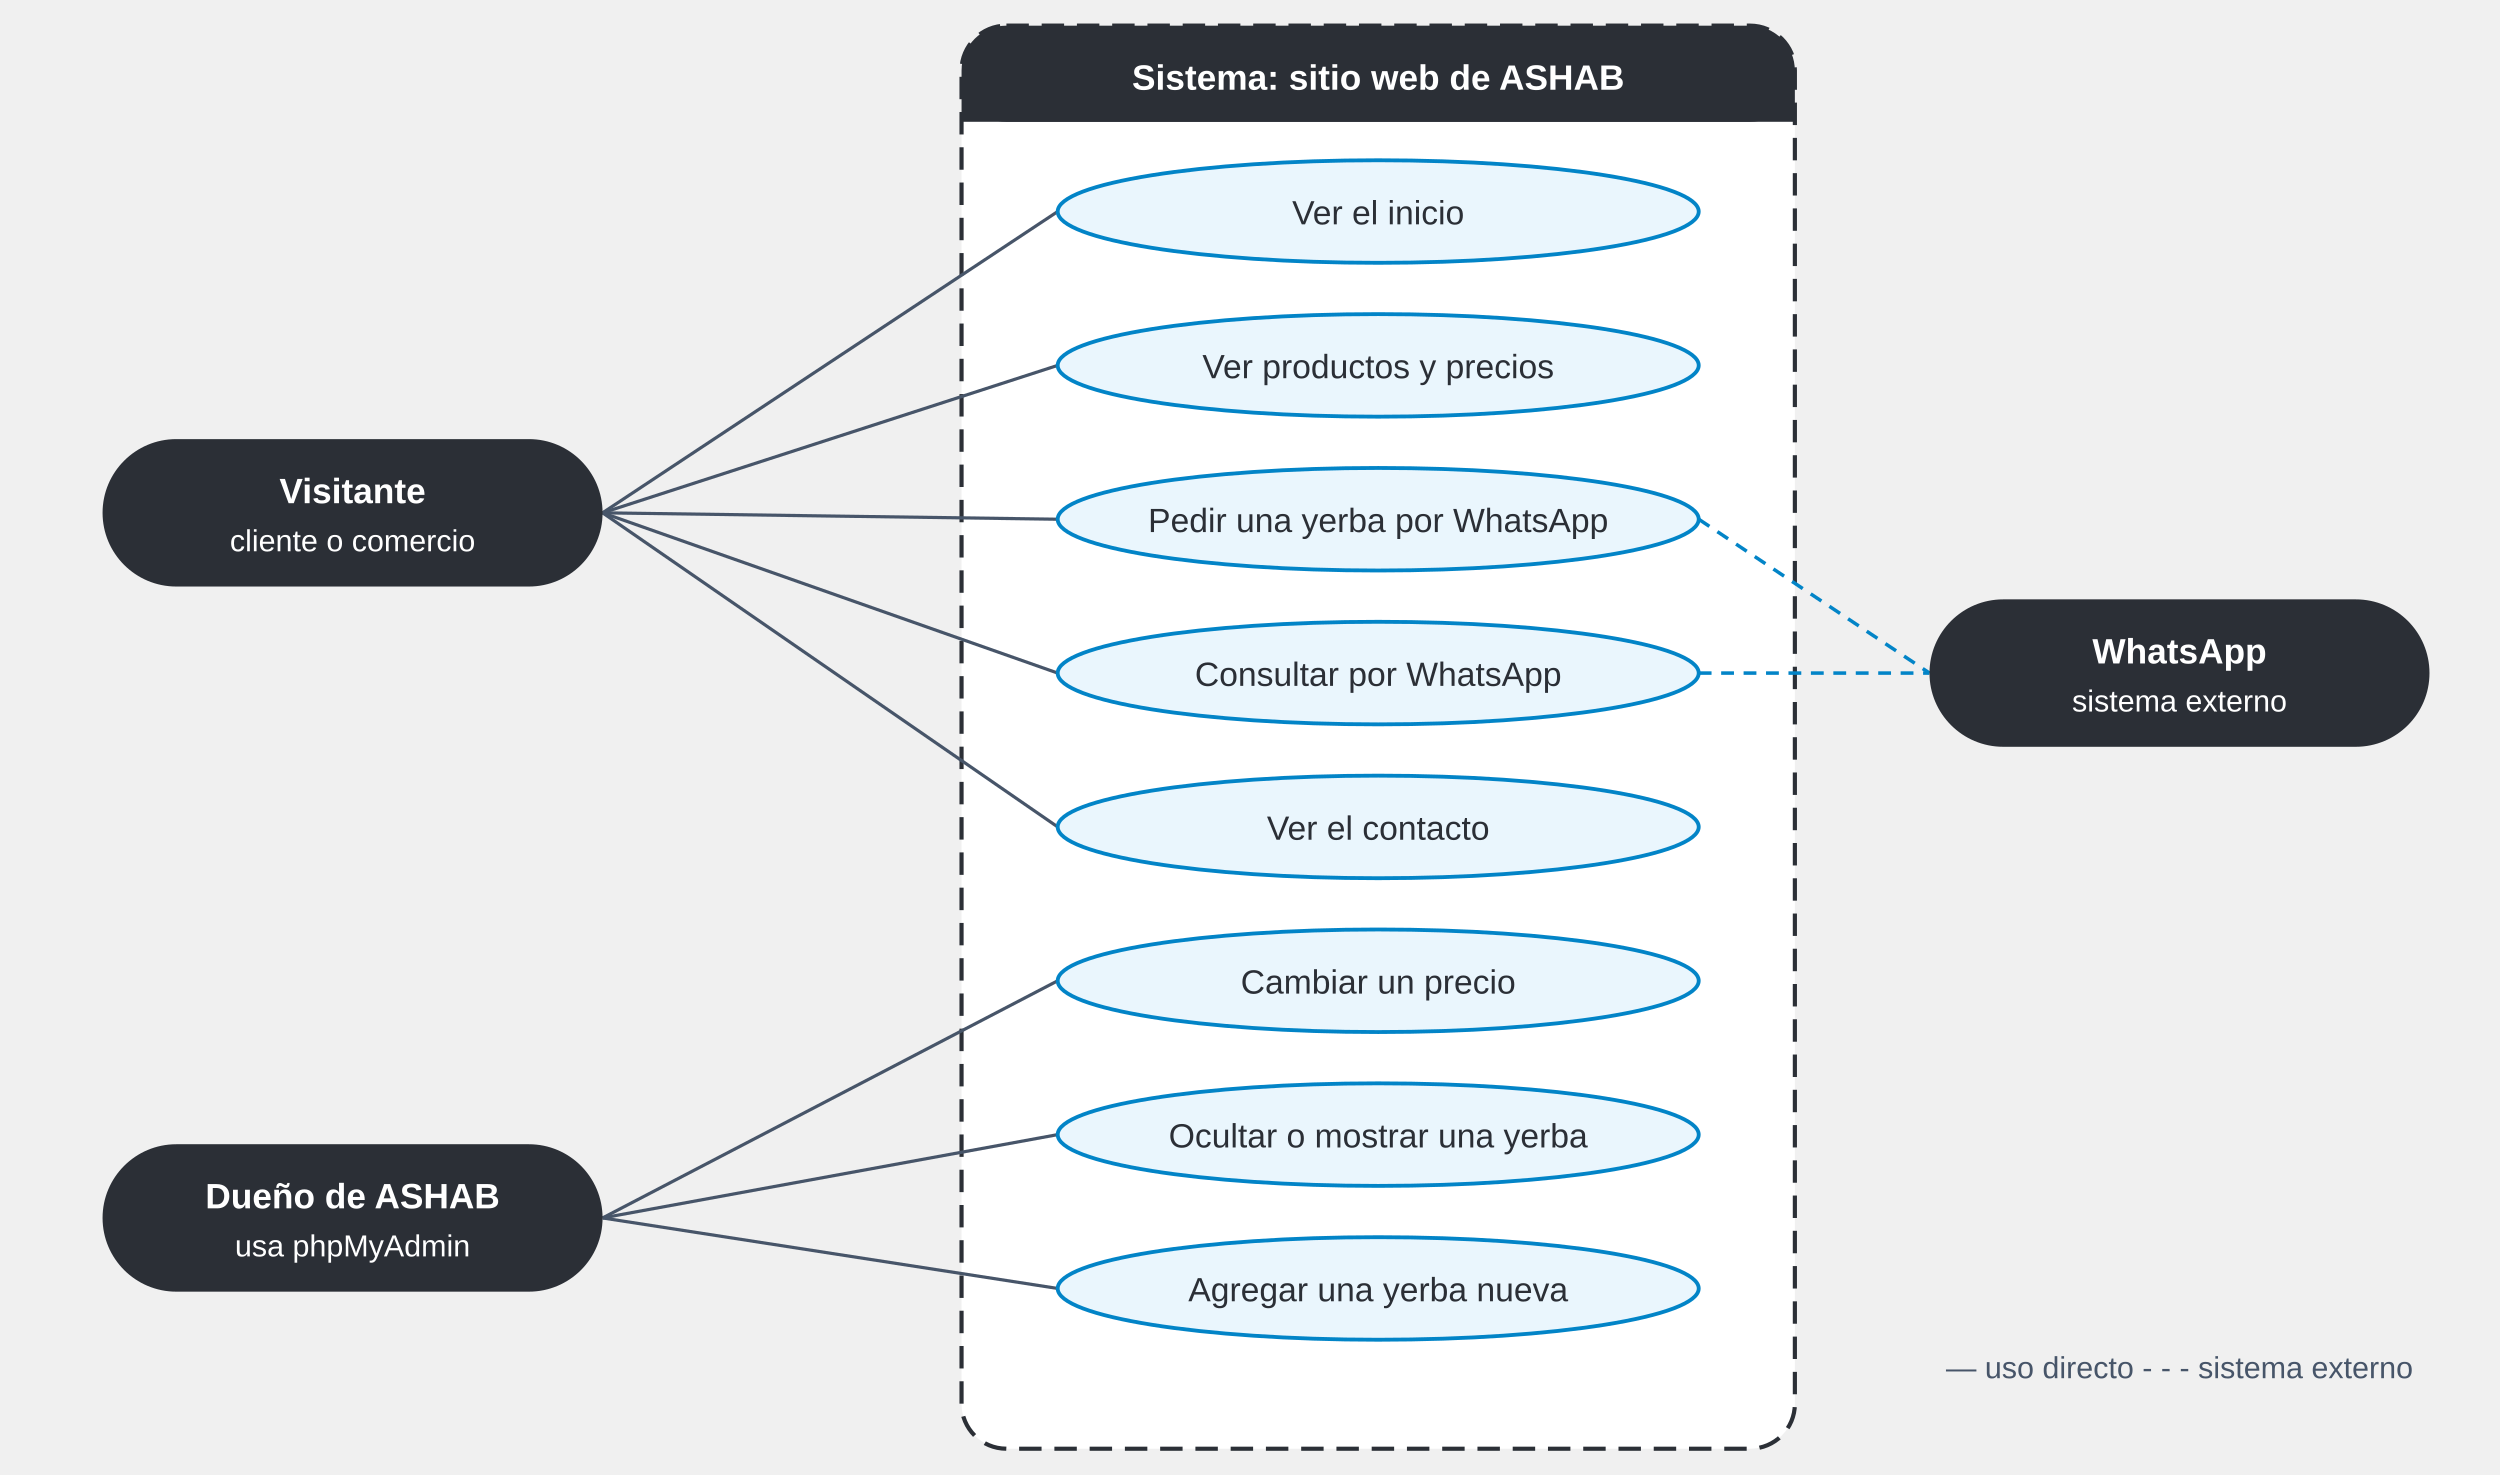
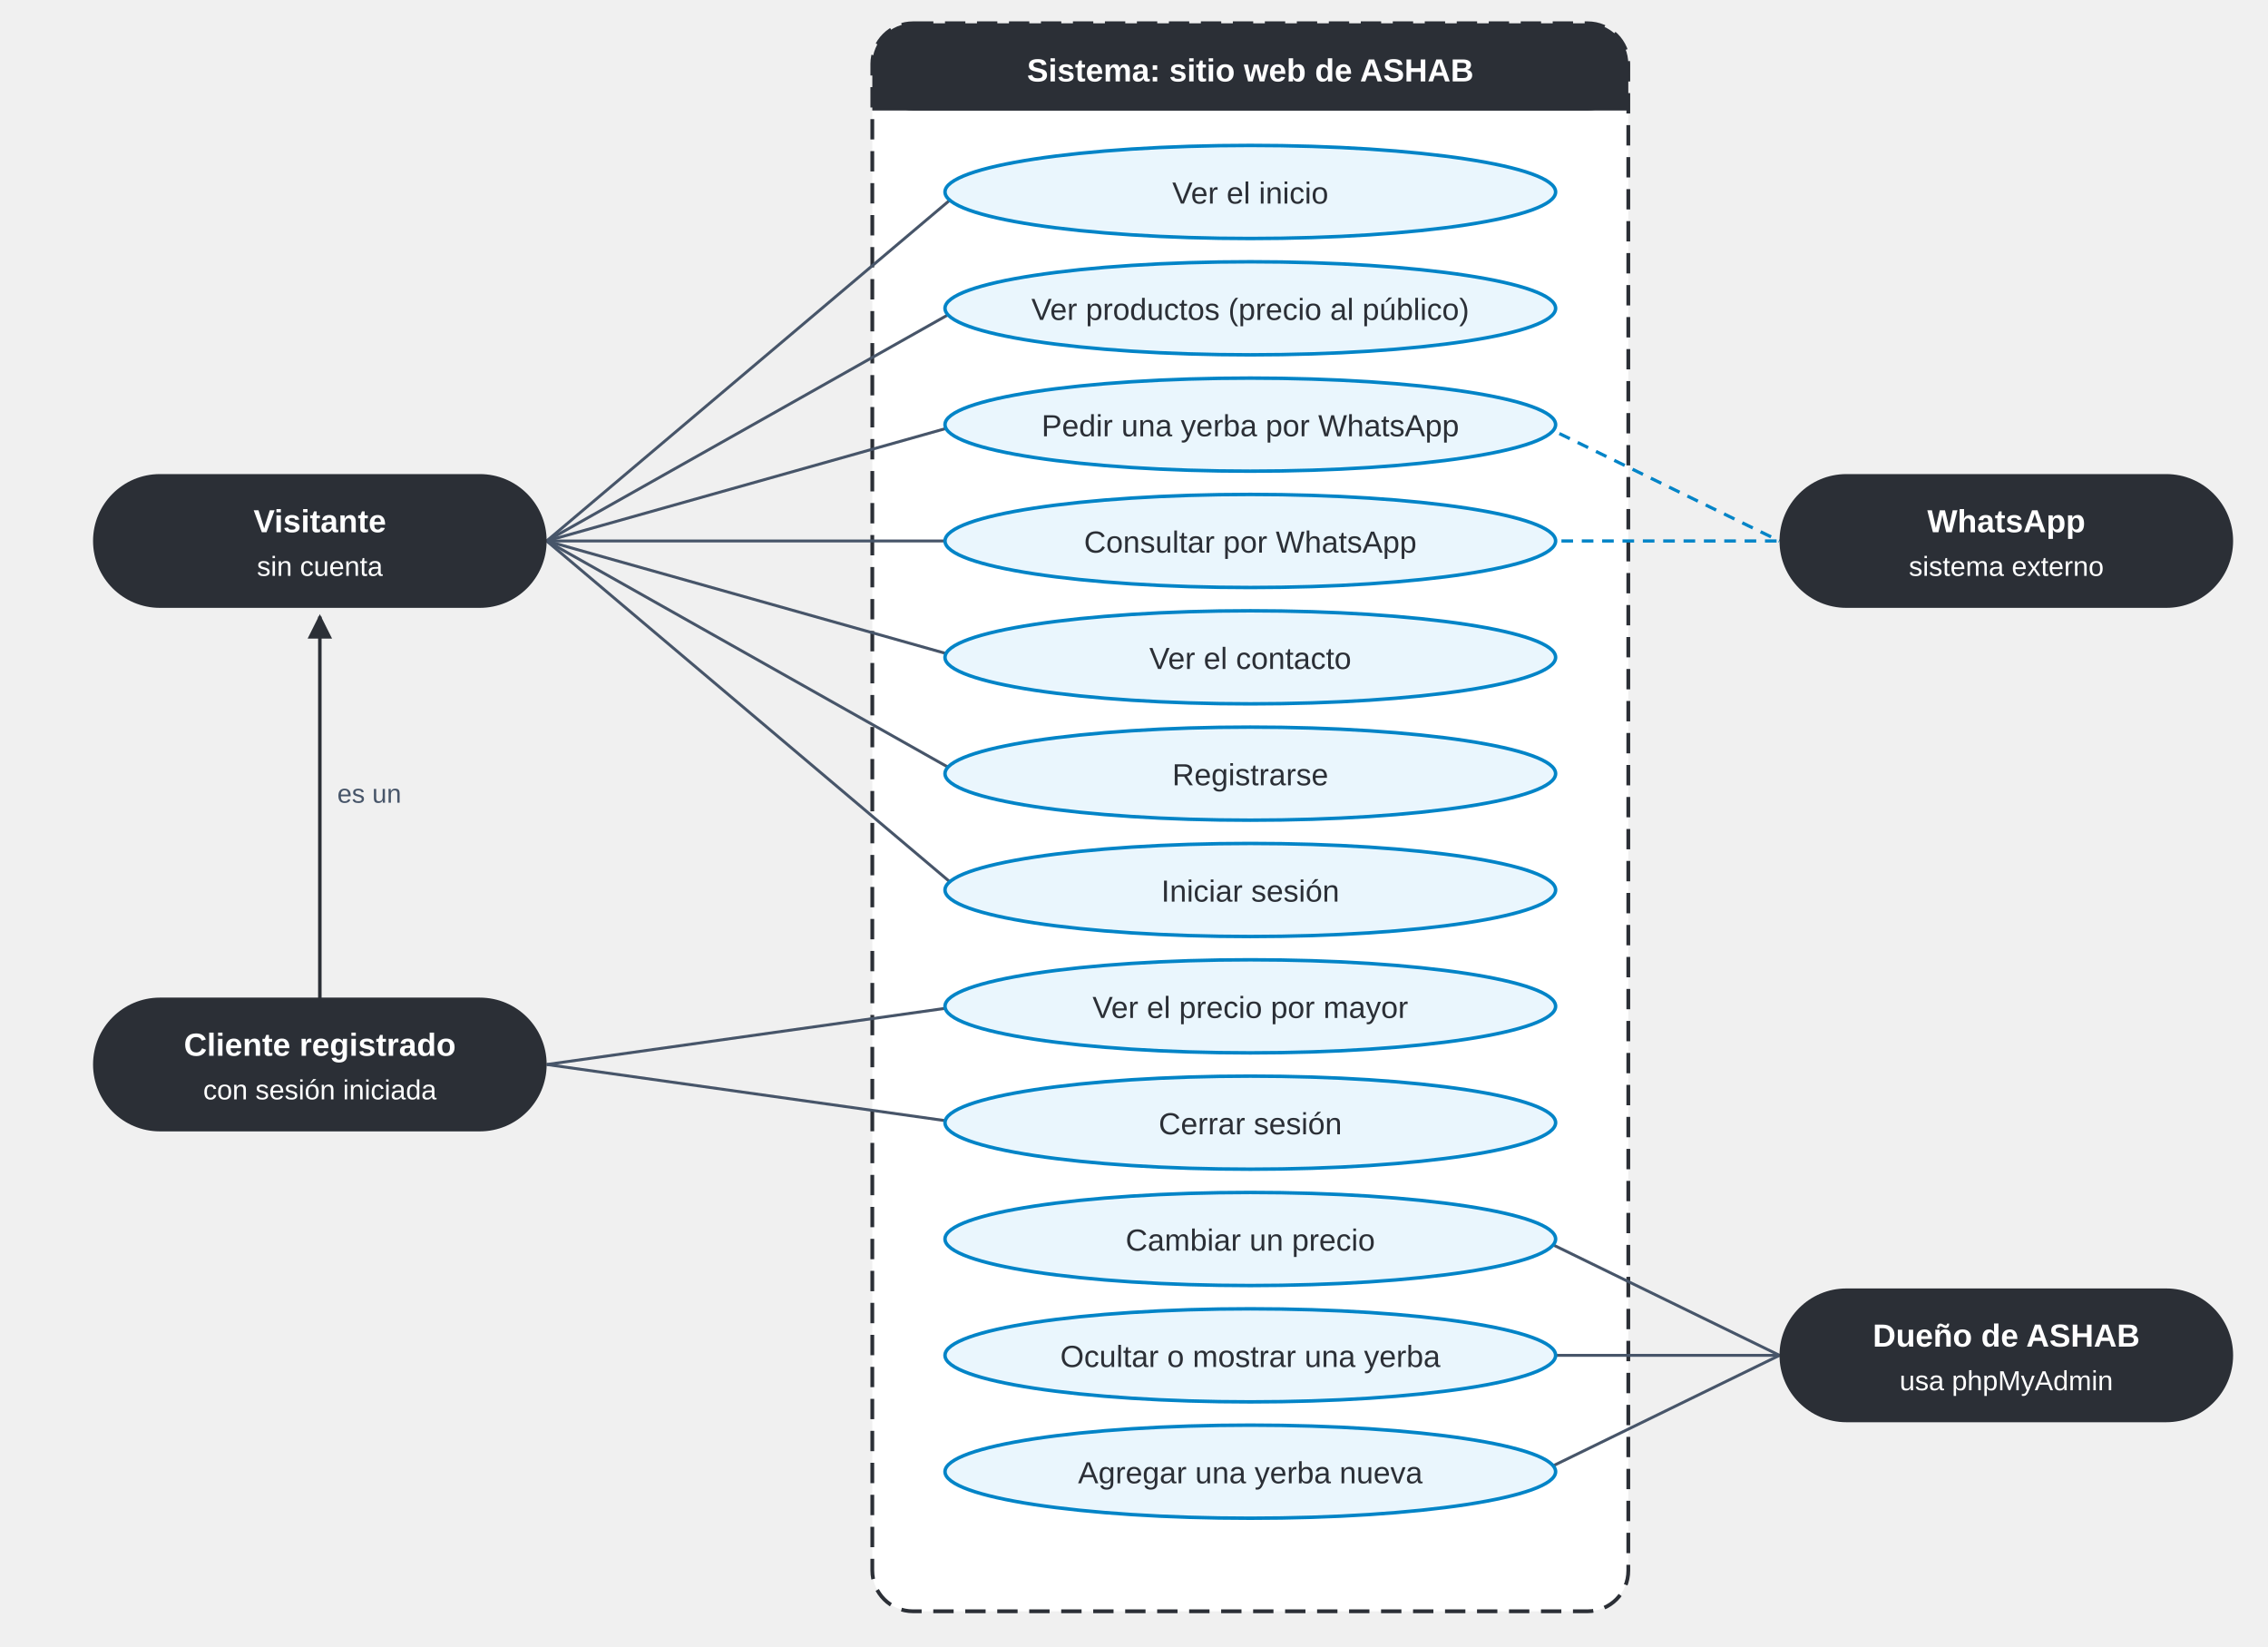
- <svg xmlns="http://www.w3.org/2000/svg" viewBox="0 0 780 460" width="780" font-family="Montserrat, Liberation Sans, Arial, sans-serif">
+ <svg xmlns="http://www.w3.org/2000/svg" viewBox="0 0 780 566" width="780" font-family="Montserrat, Liberation Sans, Arial, sans-serif">
  <defs>
    <marker id="fl" viewBox="0 0 10 10" refX="9" refY="5" markerWidth="7" markerHeight="7" orient="auto-start-reverse">
      <path d="M0,0 L10,5 L0,10 z" fill="#2B2F36" />
    </marker>
    <marker id="fr" viewBox="0 0 10 10" refX="9" refY="5" markerWidth="7" markerHeight="7" orient="auto-start-reverse">
      <path d="M0,0 L10,5 L0,10 z" fill="#0284C7" />
    </marker>
  </defs>
-   <rect x="300" y="8" width="260" height="444" rx="14" fill="#fff" stroke="#2B2F36" stroke-width="1.3" stroke-dasharray="7 4" />
+   <rect x="300" y="8" width="260" height="546" rx="14" fill="#fff" stroke="#2B2F36" stroke-width="1.3" stroke-dasharray="7 4" />
  <rect x="300" y="8" width="260" height="30" rx="14" fill="#2B2F36" />
  <rect x="300" y="24" width="260" height="14" fill="#2B2F36" />
  <text x="430.0" y="28" text-anchor="middle" font-size="11" fill="#fff" font-weight="bold">Sistema: sitio web de ASHAB</text>
-   <line x1="188" y1="160" x2="330.0" y2="66" stroke="#475569" stroke-width="1" />
-   <line x1="188" y1="160" x2="330.0" y2="114" stroke="#475569" stroke-width="1" />
-   <line x1="188" y1="160" x2="330.0" y2="162" stroke="#475569" stroke-width="1" />
-   <line x1="188" y1="160" x2="330.0" y2="210" stroke="#475569" stroke-width="1" />
-   <line x1="188" y1="160" x2="330.0" y2="258" stroke="#475569" stroke-width="1" />
-   <line x1="188" y1="380" x2="330.0" y2="306" stroke="#475569" stroke-width="1" />
-   <line x1="188" y1="380" x2="330.0" y2="354" stroke="#475569" stroke-width="1" />
-   <line x1="188" y1="380" x2="330.0" y2="402" stroke="#475569" stroke-width="1" />
-   <line x1="530.0" y1="162" x2="602" y2="210" stroke="#0284C7" stroke-width="1.1" stroke-dasharray="4 3" />
-   <line x1="530.0" y1="210" x2="602" y2="210" stroke="#0284C7" stroke-width="1.1" stroke-dasharray="4 3" />
-   <ellipse cx="430.0" cy="66" rx="100.0" ry="16" fill="#EAF6FD" stroke="#0284C7" stroke-width="1.2" />
+   <line x1="188" y1="186" x2="330.0" y2="66" stroke="#475569" stroke-width="1" />
+   <line x1="188" y1="186" x2="330.0" y2="106" stroke="#475569" stroke-width="1" />
+   <line x1="188" y1="186" x2="330.0" y2="146" stroke="#475569" stroke-width="1" />
+   <line x1="188" y1="186" x2="330.0" y2="186" stroke="#475569" stroke-width="1" />
+   <line x1="188" y1="186" x2="330.0" y2="226" stroke="#475569" stroke-width="1" />
+   <line x1="188" y1="186" x2="330.0" y2="266" stroke="#475569" stroke-width="1" />
+   <line x1="188" y1="186" x2="330.0" y2="306" stroke="#475569" stroke-width="1" />
+   <line x1="188" y1="366" x2="330.0" y2="346" stroke="#475569" stroke-width="1" />
+   <line x1="188" y1="366" x2="330.0" y2="386" stroke="#475569" stroke-width="1" />
+   <line x1="110" y1="344" x2="110" y2="212" stroke="#2B2F36" stroke-width="1.2" marker-end="url(#fl)" />
+   <text x="116" y="276.0" text-anchor="start" font-size="9" fill="#475569">es un</text>
+   <line x1="612" y1="466" x2="530.0" y2="426" stroke="#475569" stroke-width="1" />
+   <line x1="612" y1="466" x2="530.0" y2="466" stroke="#475569" stroke-width="1" />
+   <line x1="612" y1="466" x2="530.0" y2="506" stroke="#475569" stroke-width="1" />
+   <line x1="530.0" y1="146" x2="612" y2="186" stroke="#0284C7" stroke-width="1.1" stroke-dasharray="4 3" />
+   <line x1="530.0" y1="186" x2="612" y2="186" stroke="#0284C7" stroke-width="1.1" stroke-dasharray="4 3" />
+   <ellipse cx="430.0" cy="66" rx="105.0" ry="16" fill="#EAF6FD" stroke="#0284C7" stroke-width="1.2" />
  <text x="430.0" y="70" text-anchor="middle" font-size="10.5" fill="#2B2F36">Ver el inicio</text>
-   <ellipse cx="430.0" cy="114" rx="100.0" ry="16" fill="#EAF6FD" stroke="#0284C7" stroke-width="1.2" />
-   <text x="430.0" y="118" text-anchor="middle" font-size="10.5" fill="#2B2F36">Ver productos y precios</text>
-   <ellipse cx="430.0" cy="162" rx="100.0" ry="16" fill="#EAF6FD" stroke="#0284C7" stroke-width="1.2" />
-   <text x="430.0" y="166" text-anchor="middle" font-size="10.5" fill="#2B2F36">Pedir una yerba por WhatsApp</text>
-   <ellipse cx="430.0" cy="210" rx="100.0" ry="16" fill="#EAF6FD" stroke="#0284C7" stroke-width="1.2" />
-   <text x="430.0" y="214" text-anchor="middle" font-size="10.5" fill="#2B2F36">Consultar por WhatsApp</text>
-   <ellipse cx="430.0" cy="258" rx="100.0" ry="16" fill="#EAF6FD" stroke="#0284C7" stroke-width="1.2" />
-   <text x="430.0" y="262" text-anchor="middle" font-size="10.5" fill="#2B2F36">Ver el contacto</text>
-   <ellipse cx="430.0" cy="306" rx="100.0" ry="16" fill="#EAF6FD" stroke="#0284C7" stroke-width="1.2" />
-   <text x="430.0" y="310" text-anchor="middle" font-size="10.5" fill="#2B2F36">Cambiar un precio</text>
-   <ellipse cx="430.0" cy="354" rx="100.0" ry="16" fill="#EAF6FD" stroke="#0284C7" stroke-width="1.2" />
-   <text x="430.0" y="358" text-anchor="middle" font-size="10.5" fill="#2B2F36">Ocultar o mostrar una yerba</text>
-   <ellipse cx="430.0" cy="402" rx="100.0" ry="16" fill="#EAF6FD" stroke="#0284C7" stroke-width="1.2" />
-   <text x="430.0" y="406" text-anchor="middle" font-size="10.5" fill="#2B2F36">Agregar una yerba nueva</text>
-   <rect x="32.0" y="137.0" width="156" height="46" rx="23.0" fill="#2B2F36" />
-   <text x="110" y="157.0" text-anchor="middle" font-size="11" fill="#fff" font-weight="bold">Visitante</text>
-   <text x="110" y="172.0" text-anchor="middle" font-size="9.5" fill="#fff">cliente o comercio</text>
-   <rect x="32.0" y="357.0" width="156" height="46" rx="23.0" fill="#2B2F36" />
-   <text x="110" y="377.0" text-anchor="middle" font-size="11" fill="#fff" font-weight="bold">Dueño de ASHAB</text>
-   <text x="110" y="392.0" text-anchor="middle" font-size="9.5" fill="#fff">usa phpMyAdmin</text>
-   <rect x="602.0" y="187.0" width="156" height="46" rx="23.0" fill="#2B2F36" />
-   <text x="680" y="207.0" text-anchor="middle" font-size="11" fill="#fff" font-weight="bold">WhatsApp</text>
-   <text x="680" y="222.0" text-anchor="middle" font-size="9.5" fill="#fff">sistema externo</text>
-   <text x="680" y="430" text-anchor="middle" font-size="9.5" fill="#475569">— uso directo   - - - sistema externo</text>
+   <ellipse cx="430.0" cy="106" rx="105.0" ry="16" fill="#EAF6FD" stroke="#0284C7" stroke-width="1.2" />
+   <text x="430.0" y="110" text-anchor="middle" font-size="10.5" fill="#2B2F36">Ver productos (precio al público)</text>
+   <ellipse cx="430.0" cy="146" rx="105.0" ry="16" fill="#EAF6FD" stroke="#0284C7" stroke-width="1.2" />
+   <text x="430.0" y="150" text-anchor="middle" font-size="10.5" fill="#2B2F36">Pedir una yerba por WhatsApp</text>
+   <ellipse cx="430.0" cy="186" rx="105.0" ry="16" fill="#EAF6FD" stroke="#0284C7" stroke-width="1.2" />
+   <text x="430.0" y="190" text-anchor="middle" font-size="10.5" fill="#2B2F36">Consultar por WhatsApp</text>
+   <ellipse cx="430.0" cy="226" rx="105.0" ry="16" fill="#EAF6FD" stroke="#0284C7" stroke-width="1.2" />
+   <text x="430.0" y="230" text-anchor="middle" font-size="10.5" fill="#2B2F36">Ver el contacto</text>
+   <ellipse cx="430.0" cy="266" rx="105.0" ry="16" fill="#EAF6FD" stroke="#0284C7" stroke-width="1.2" />
+   <text x="430.0" y="270" text-anchor="middle" font-size="10.5" fill="#2B2F36">Registrarse</text>
+   <ellipse cx="430.0" cy="306" rx="105.0" ry="16" fill="#EAF6FD" stroke="#0284C7" stroke-width="1.2" />
+   <text x="430.0" y="310" text-anchor="middle" font-size="10.5" fill="#2B2F36">Iniciar sesión</text>
+   <ellipse cx="430.0" cy="346" rx="105.0" ry="16" fill="#EAF6FD" stroke="#0284C7" stroke-width="1.2" />
+   <text x="430.0" y="350" text-anchor="middle" font-size="10.5" fill="#2B2F36">Ver el precio por mayor</text>
+   <ellipse cx="430.0" cy="386" rx="105.0" ry="16" fill="#EAF6FD" stroke="#0284C7" stroke-width="1.2" />
+   <text x="430.0" y="390" text-anchor="middle" font-size="10.5" fill="#2B2F36">Cerrar sesión</text>
+   <ellipse cx="430.0" cy="426" rx="105.0" ry="16" fill="#EAF6FD" stroke="#0284C7" stroke-width="1.2" />
+   <text x="430.0" y="430" text-anchor="middle" font-size="10.5" fill="#2B2F36">Cambiar un precio</text>
+   <ellipse cx="430.0" cy="466" rx="105.0" ry="16" fill="#EAF6FD" stroke="#0284C7" stroke-width="1.2" />
+   <text x="430.0" y="470" text-anchor="middle" font-size="10.5" fill="#2B2F36">Ocultar o mostrar una yerba</text>
+   <ellipse cx="430.0" cy="506" rx="105.0" ry="16" fill="#EAF6FD" stroke="#0284C7" stroke-width="1.2" />
+   <text x="430.0" y="510" text-anchor="middle" font-size="10.5" fill="#2B2F36">Agregar una yerba nueva</text>
+   <rect x="32.0" y="163.0" width="156" height="46" rx="23.0" fill="#2B2F36" />
+   <text x="110" y="183.0" text-anchor="middle" font-size="11" fill="#fff" font-weight="bold">Visitante</text>
+   <text x="110" y="198.0" text-anchor="middle" font-size="9.5" fill="#fff">sin cuenta</text>
+   <rect x="32.0" y="343.0" width="156" height="46" rx="23.0" fill="#2B2F36" />
+   <text x="110" y="363.0" text-anchor="middle" font-size="11" fill="#fff" font-weight="bold">Cliente registrado</text>
+   <text x="110" y="378.0" text-anchor="middle" font-size="9.5" fill="#fff">con sesión iniciada</text>
+   <rect x="612.0" y="443.0" width="156" height="46" rx="23.0" fill="#2B2F36" />
+   <text x="690" y="463.0" text-anchor="middle" font-size="11" fill="#fff" font-weight="bold">Dueño de ASHAB</text>
+   <text x="690" y="478.0" text-anchor="middle" font-size="9.5" fill="#fff">usa phpMyAdmin</text>
+   <rect x="612.0" y="163.0" width="156" height="46" rx="23.0" fill="#2B2F36" />
+   <text x="690" y="183.0" text-anchor="middle" font-size="11" fill="#fff" font-weight="bold">WhatsApp</text>
+   <text x="690" y="198.0" text-anchor="middle" font-size="9.5" fill="#fff">sistema externo</text>
</svg>
